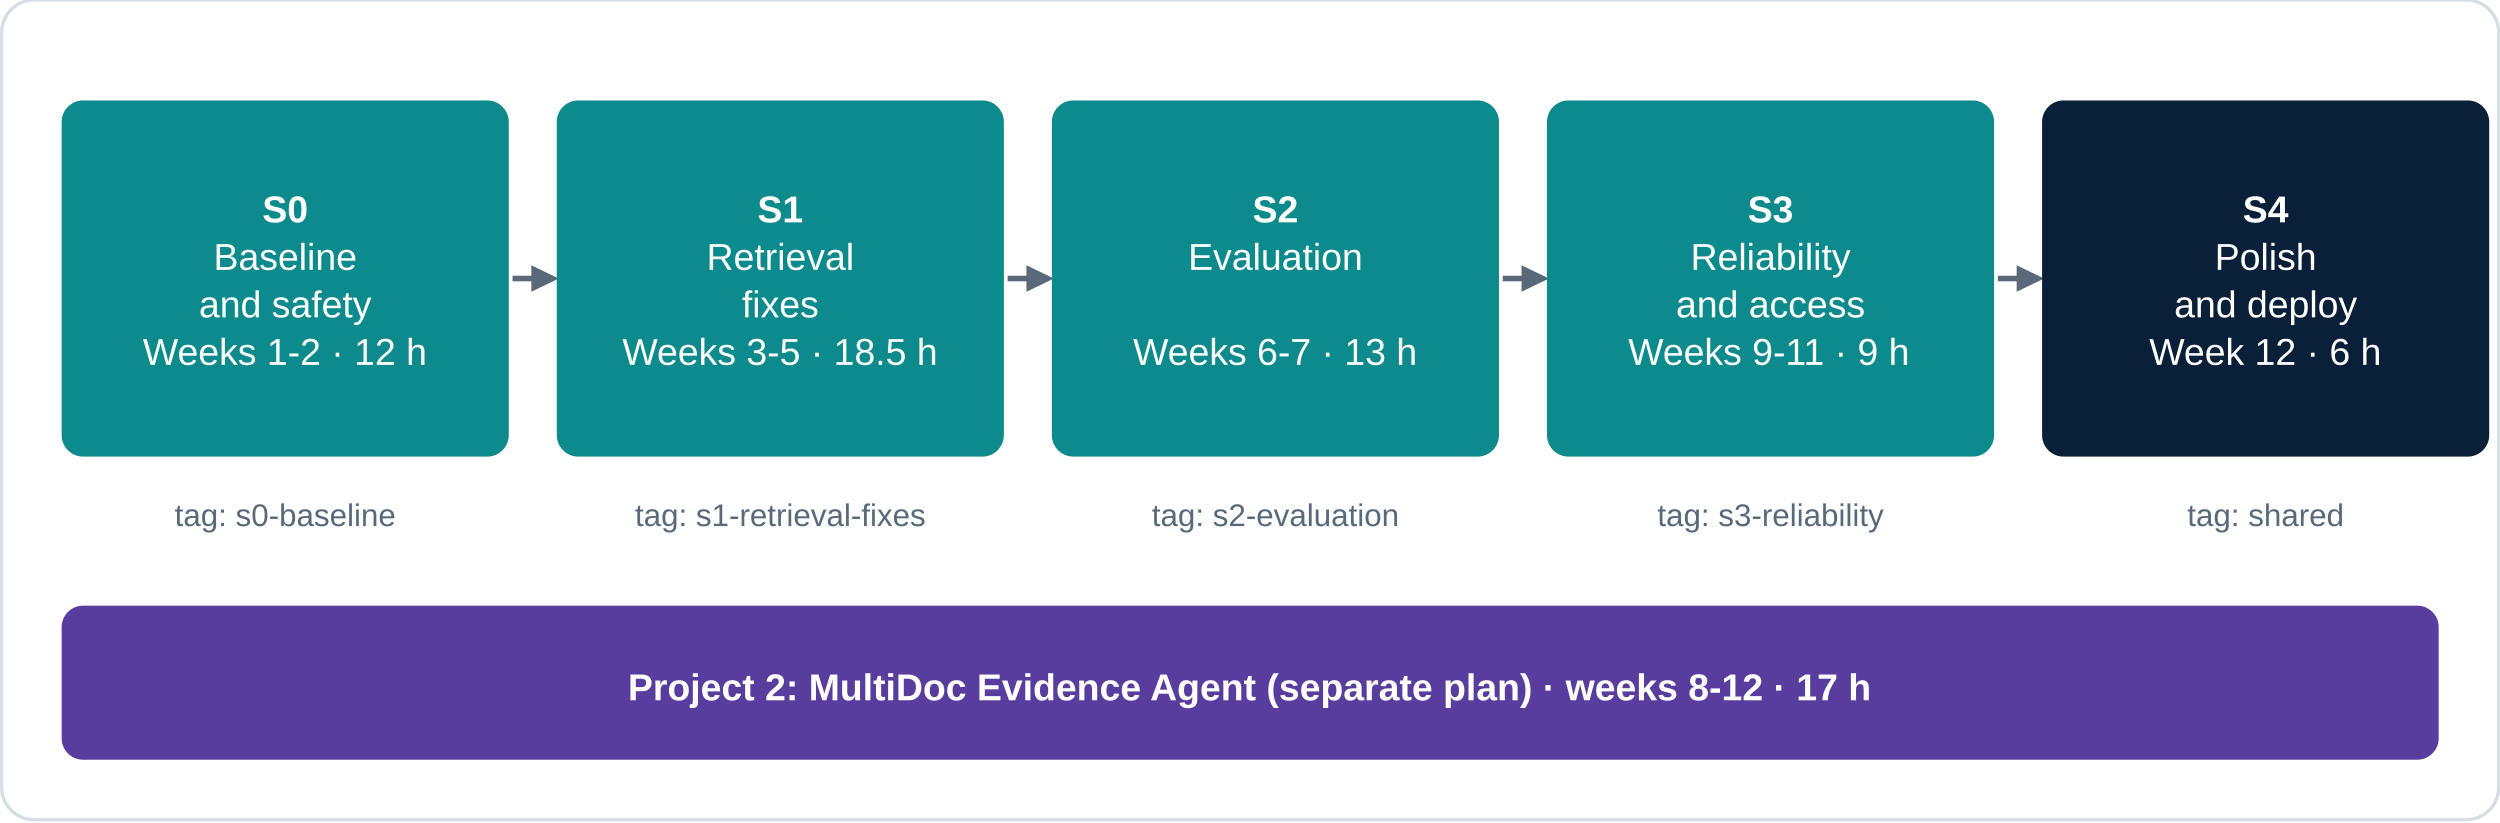
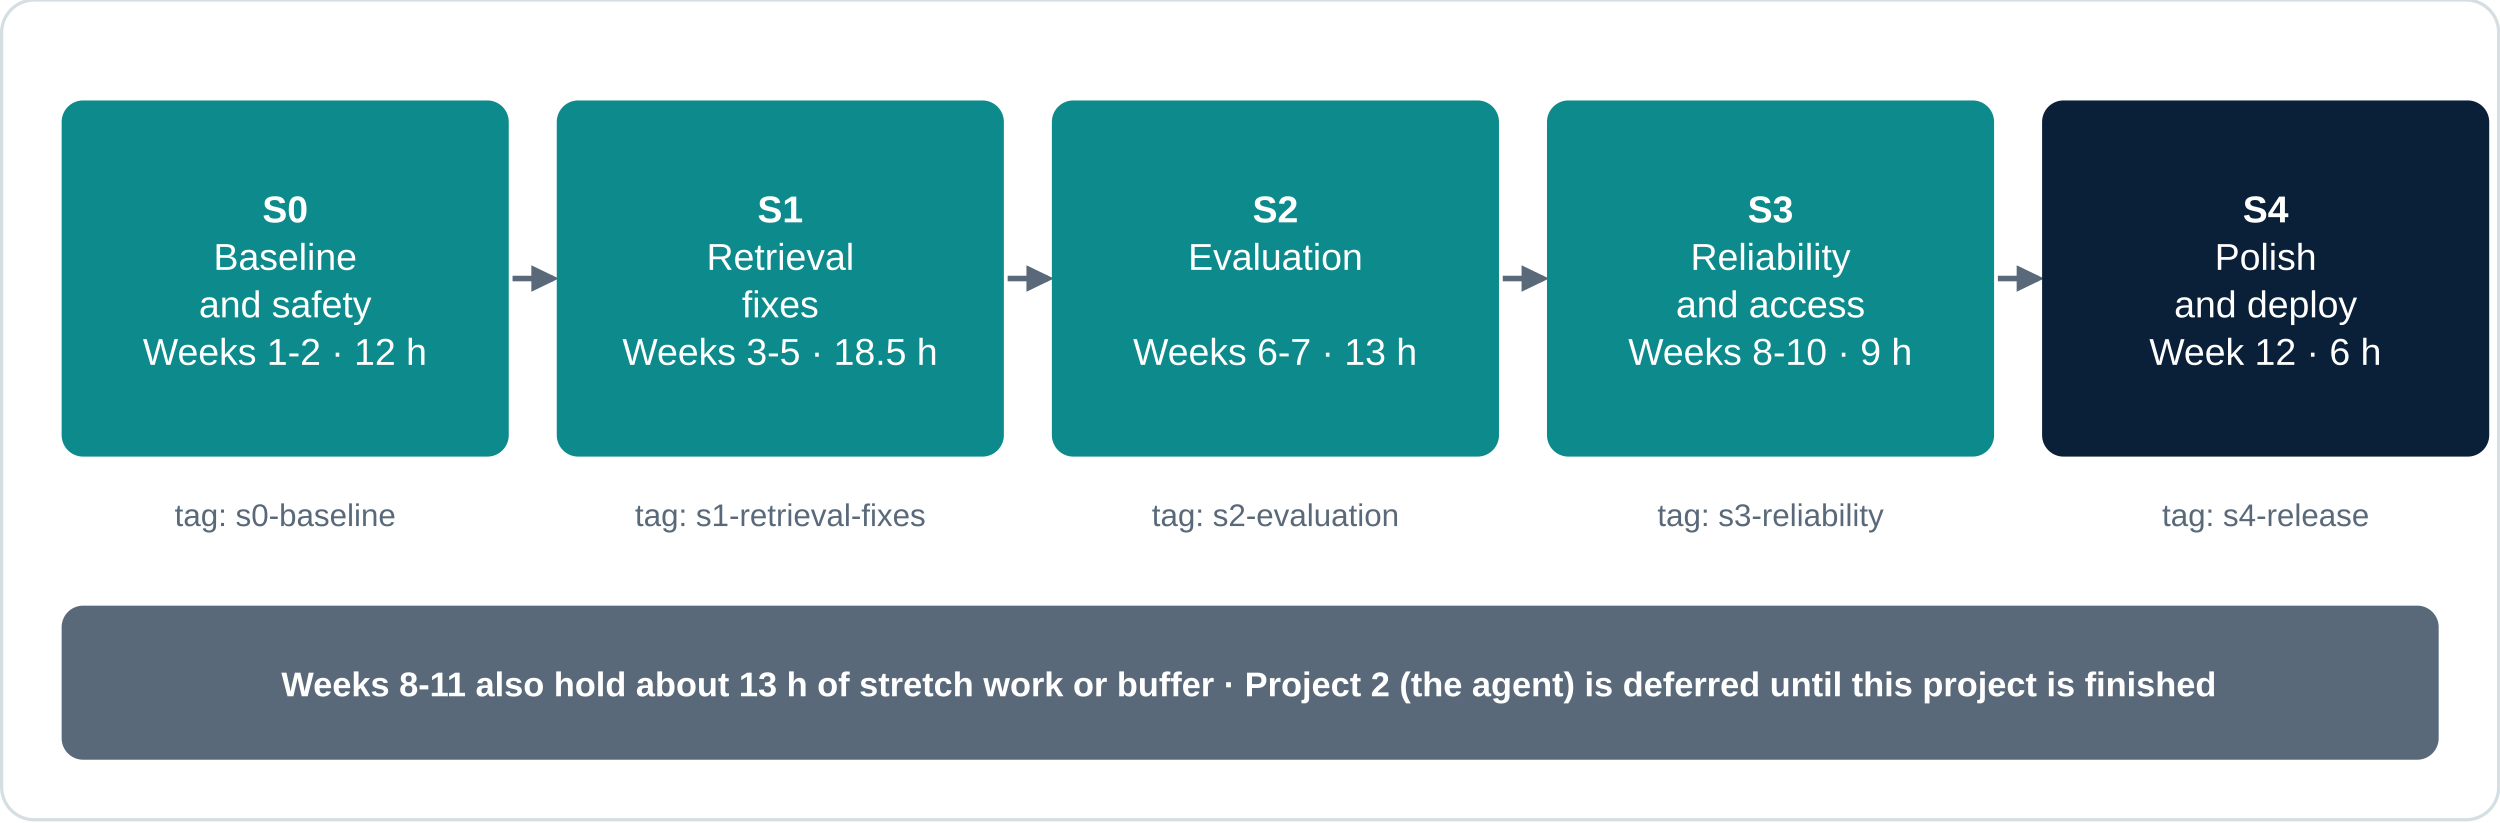
<svg xmlns="http://www.w3.org/2000/svg" width="767.1" height="252.5" preserveAspectRatio="xMinYMin meet" viewBox="0 0 767 252" version="1.0" fill-rule="evenodd">
  <clipPath id="clip">
    <rect x="0" y="0" width="767.1" height="252.5" />
  </clipPath>
  <g id="group" transform="scale(1,-1) translate(0,-252)" style="clip-path: url(#clip)">
    <g transform="">
      <rect x="0.5" y="0.5" width="766.1" height="251.5" rx="10" ry="10" style="stroke: rgb(83%,87%,89%); stroke-linecap: butt; stroke-width: 1; fill: rgb(100%,100%,100%); fill-rule: evenodd;" />
      <g transform=" matrix(1.55,0,0,1.55,10,10)">
        <rect x="6" y="66" width="88" height="70" rx="4" ry="4" style="stroke: rgb(5%,54%,55%); stroke-linecap: butt; stroke-width: 0.5; fill: rgb(5%,54%,55%); fill-rule: evenodd;" />
        <text x="45.474" y="112.884" style="font-family: Arial, Helvetica, sans-serif; font-weight: bold; font-size: 7.4px;fill: rgb(100%,100%,100%); stroke:none;" transform="translate(0,225) scale(1,-1)">S0</text>
        <text x="35.807" y="103.284" style="font-family: Arial, Helvetica, sans-serif; font-size: 7.4px;fill: rgb(100%,100%,100%); stroke:none;" transform="translate(0,206) scale(1,-1)">Baseline</text>
        <text x="32.927" y="93.684" style="font-family: Arial, Helvetica, sans-serif; font-size: 7.4px;fill: rgb(100%,100%,100%); stroke:none;" transform="translate(0,187) scale(1,-1)">and safety</text>
        <text x="21.827" y="84.084" style="font-family: Arial, Helvetica, sans-serif; font-size: 7.4px;fill: rgb(100%,100%,100%); stroke:none;" transform="translate(0,168) scale(1,-1)">Weeks 1-2 · 12 h</text>
        <text x="28.114" y="52" style="font-family: Arial, Helvetica, sans-serif; font-size: 6.2px;fill: rgb(35%,41%,48%); stroke:none;" transform="translate(0,104) scale(1,-1)">tag: s0-baseline</text>
        <path d="M 95,101 L 103,101 Z" style="stroke: rgb(35%,41%,48%); stroke-linecap: butt; stroke-width: 1.1;" />
        <polygon points="103 101, 99.218 102.827, 99.218 99.173" style="stroke: rgb(35%,41%,48%); stroke-linecap: butt; stroke-width: 1; fill: rgb(35%,41%,48%); fill-rule: evenodd;" />
        <rect x="104" y="66" width="88" height="70" rx="4" ry="4" style="stroke: rgb(5%,54%,55%); stroke-linecap: butt; stroke-width: 0.5; fill: rgb(5%,54%,55%); fill-rule: evenodd;" />
        <text x="143.474" y="112.884" style="font-family: Arial, Helvetica, sans-serif; font-weight: bold; font-size: 7.4px;fill: rgb(100%,100%,100%); stroke:none;" transform="translate(0,225) scale(1,-1)">S1</text>
        <text x="133.401" y="103.284" style="font-family: Arial, Helvetica, sans-serif; font-size: 7.4px;fill: rgb(100%,100%,100%); stroke:none;" transform="translate(0,206) scale(1,-1)">Retrieval</text>
        <text x="140.392" y="93.684" style="font-family: Arial, Helvetica, sans-serif; font-size: 7.4px;fill: rgb(100%,100%,100%); stroke:none;" transform="translate(0,187) scale(1,-1)">fixes</text>
        <text x="116.742" y="84.084" style="font-family: Arial, Helvetica, sans-serif; font-size: 7.4px;fill: rgb(100%,100%,100%); stroke:none;" transform="translate(0,168) scale(1,-1)">Weeks 3-5 · 18.5 h</text>
        <text x="119.23" y="52" style="font-family: Arial, Helvetica, sans-serif; font-size: 6.2px;fill: rgb(35%,41%,48%); stroke:none;" transform="translate(0,104) scale(1,-1)">tag: s1-retrieval-fixes</text>
        <path d="M 193,101 L 201,101 Z" style="stroke: rgb(35%,41%,48%); stroke-linecap: butt; stroke-width: 1.1;" />
        <polygon points="201 101, 197.218 102.827, 197.218 99.173" style="stroke: rgb(35%,41%,48%); stroke-linecap: butt; stroke-width: 1; fill: rgb(35%,41%,48%); fill-rule: evenodd;" />
        <rect x="202" y="66" width="88" height="70" rx="4" ry="4" style="stroke: rgb(5%,54%,55%); stroke-linecap: butt; stroke-width: 0.5; fill: rgb(5%,54%,55%); fill-rule: evenodd;" />
        <text x="241.474" y="112.884" style="font-family: Arial, Helvetica, sans-serif; font-weight: bold; font-size: 7.4px;fill: rgb(100%,100%,100%); stroke:none;" transform="translate(0,225) scale(1,-1)">S2</text>
        <text x="228.721" y="103.284" style="font-family: Arial, Helvetica, sans-serif; font-size: 7.4px;fill: rgb(100%,100%,100%); stroke:none;" transform="translate(0,206) scale(1,-1)">Evaluation</text>
        <text x="244.972" y="93.684" style="font-family: Arial, Helvetica, sans-serif; font-size: 7.4px;fill: rgb(100%,100%,100%); stroke:none;" transform="translate(0,187) scale(1,-1)"> </text>
        <text x="217.827" y="84.084" style="font-family: Arial, Helvetica, sans-serif; font-size: 7.4px;fill: rgb(100%,100%,100%); stroke:none;" transform="translate(0,168) scale(1,-1)">Weeks 6-7 · 13 h</text>
        <text x="221.528" y="52" style="font-family: Arial, Helvetica, sans-serif; font-size: 6.2px;fill: rgb(35%,41%,48%); stroke:none;" transform="translate(0,104) scale(1,-1)">tag: s2-evaluation</text>
        <path d="M 291,101 L 299,101 Z" style="stroke: rgb(35%,41%,48%); stroke-linecap: butt; stroke-width: 1.1;" />
        <polygon points="299 101, 295.218 102.827, 295.218 99.173" style="stroke: rgb(35%,41%,48%); stroke-linecap: butt; stroke-width: 1; fill: rgb(35%,41%,48%); fill-rule: evenodd;" />
        <rect x="300" y="66" width="88" height="70" rx="4" ry="4" style="stroke: rgb(5%,54%,55%); stroke-linecap: butt; stroke-width: 0.5; fill: rgb(5%,54%,55%); fill-rule: evenodd;" />
        <text x="339.474" y="112.884" style="font-family: Arial, Helvetica, sans-serif; font-weight: bold; font-size: 7.4px;fill: rgb(100%,100%,100%); stroke:none;" transform="translate(0,225) scale(1,-1)">S3</text>
        <text x="328.167" y="103.284" style="font-family: Arial, Helvetica, sans-serif; font-size: 7.4px;fill: rgb(100%,100%,100%); stroke:none;" transform="translate(0,206) scale(1,-1)">Reliability</text>
        <text x="325.283" y="93.684" style="font-family: Arial, Helvetica, sans-serif; font-size: 7.4px;fill: rgb(100%,100%,100%); stroke:none;" transform="translate(0,187) scale(1,-1)">and access</text>
-         <text x="315.827" y="84.084" style="font-family: Arial, Helvetica, sans-serif; font-size: 7.4px;fill: rgb(100%,100%,100%); stroke:none;" transform="translate(0,168) scale(1,-1)">Weeks 9-11 · 9 h</text>
+         <text x="315.827" y="84.084" style="font-family: Arial, Helvetica, sans-serif; font-size: 7.4px;fill: rgb(100%,100%,100%); stroke:none;" transform="translate(0,168) scale(1,-1)">Weeks 8-10 · 9 h</text>
        <text x="321.602" y="52" style="font-family: Arial, Helvetica, sans-serif; font-size: 6.2px;fill: rgb(35%,41%,48%); stroke:none;" transform="translate(0,104) scale(1,-1)">tag: s3-reliability</text>
        <path d="M 389,101 L 397,101 Z" style="stroke: rgb(35%,41%,48%); stroke-linecap: butt; stroke-width: 1.1;" />
        <polygon points="397 101, 393.218 102.827, 393.218 99.173" style="stroke: rgb(35%,41%,48%); stroke-linecap: butt; stroke-width: 1; fill: rgb(35%,41%,48%); fill-rule: evenodd;" />
        <rect x="398" y="66" width="88" height="70" rx="4" ry="4" style="stroke: rgb(4%,12%,22%); stroke-linecap: butt; stroke-width: 0.5; fill: rgb(4%,12%,22%); fill-rule: evenodd;" />
        <text x="437.474" y="112.884" style="font-family: Arial, Helvetica, sans-serif; font-weight: bold; font-size: 7.4px;fill: rgb(100%,100%,100%); stroke:none;" transform="translate(0,225) scale(1,-1)">S4</text>
        <text x="431.923" y="103.284" style="font-family: Arial, Helvetica, sans-serif; font-size: 7.4px;fill: rgb(100%,100%,100%); stroke:none;" transform="translate(0,206) scale(1,-1)">Polish</text>
        <text x="423.896" y="93.684" style="font-family: Arial, Helvetica, sans-serif; font-size: 7.4px;fill: rgb(100%,100%,100%); stroke:none;" transform="translate(0,187) scale(1,-1)">and deploy</text>
        <text x="418.967" y="84.084" style="font-family: Arial, Helvetica, sans-serif; font-size: 7.4px;fill: rgb(100%,100%,100%); stroke:none;" transform="translate(0,168) scale(1,-1)">Week 12 · 6 h</text>
-         <text x="426.489" y="52" style="font-family: Arial, Helvetica, sans-serif; font-size: 6.2px;fill: rgb(35%,41%,48%); stroke:none;" transform="translate(0,104) scale(1,-1)">tag: shared</text>
-         <rect x="6" y="6" width="470" height="30" rx="4" ry="4" style="stroke: rgb(35%,24%,62%); stroke-linecap: butt; stroke-width: 0.5; fill: rgb(35%,24%,62%); fill-rule: evenodd;" />
-         <text x="117.836" y="18.484" style="font-family: Arial, Helvetica, sans-serif; font-weight: bold; font-size: 7.4px;fill: rgb(100%,100%,100%); stroke:none;" transform="translate(0,36) scale(1,-1)">Project 2: MultiDoc Evidence Agent (separate plan) · weeks 8-12 · 17 h</text>
+         <text x="421.494" y="52" style="font-family: Arial, Helvetica, sans-serif; font-size: 6.2px;fill: rgb(35%,41%,48%); stroke:none;" transform="translate(0,104) scale(1,-1)">tag: s4-release</text>
+         <rect x="6" y="6" width="470" height="30" rx="4" ry="4" style="stroke: rgb(35%,41%,48%); stroke-linecap: butt; stroke-width: 0.5; fill: rgb(35%,41%,48%); fill-rule: evenodd;" />
+         <text x="49.244" y="18.688" style="font-family: Arial, Helvetica, sans-serif; font-weight: bold; font-size: 6.8px;fill: rgb(100%,100%,100%); stroke:none;" transform="translate(0,37) scale(1,-1)">Weeks 8-11 also hold about 13 h of stretch work or buffer · Project 2 (the agent) is deferred until this project is finished</text>
      </g>
    </g>
  </g>
</svg>
